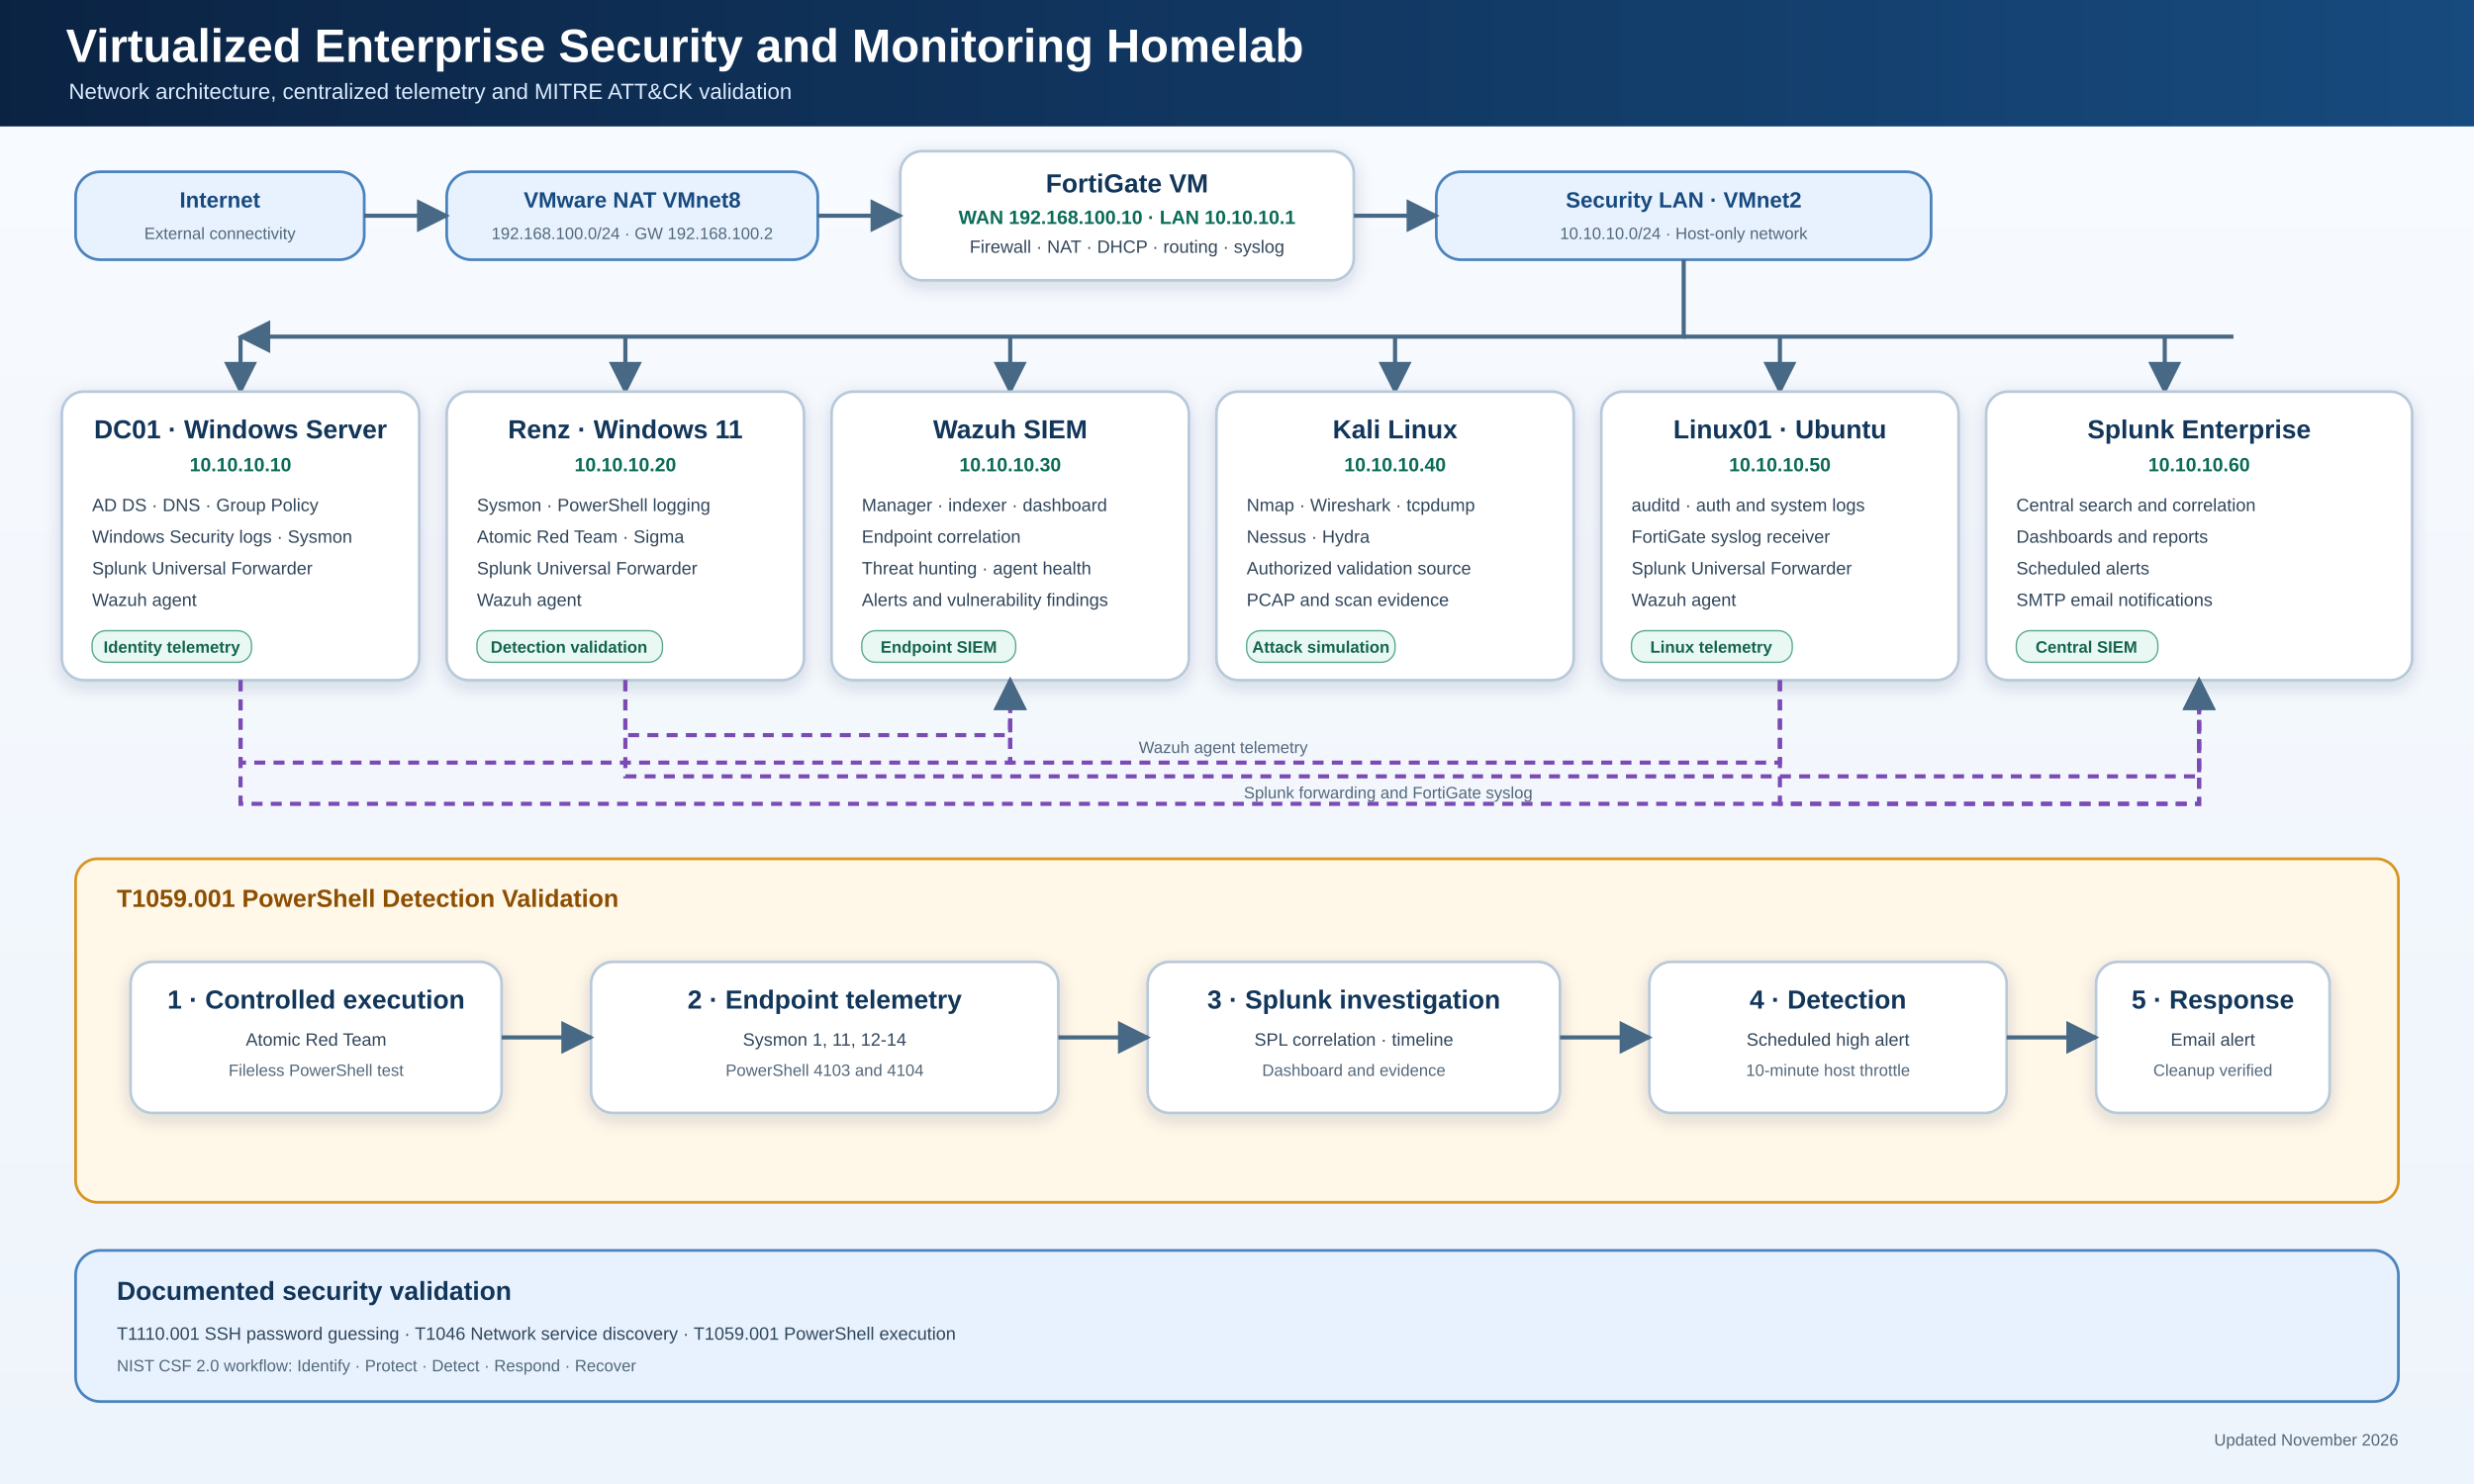
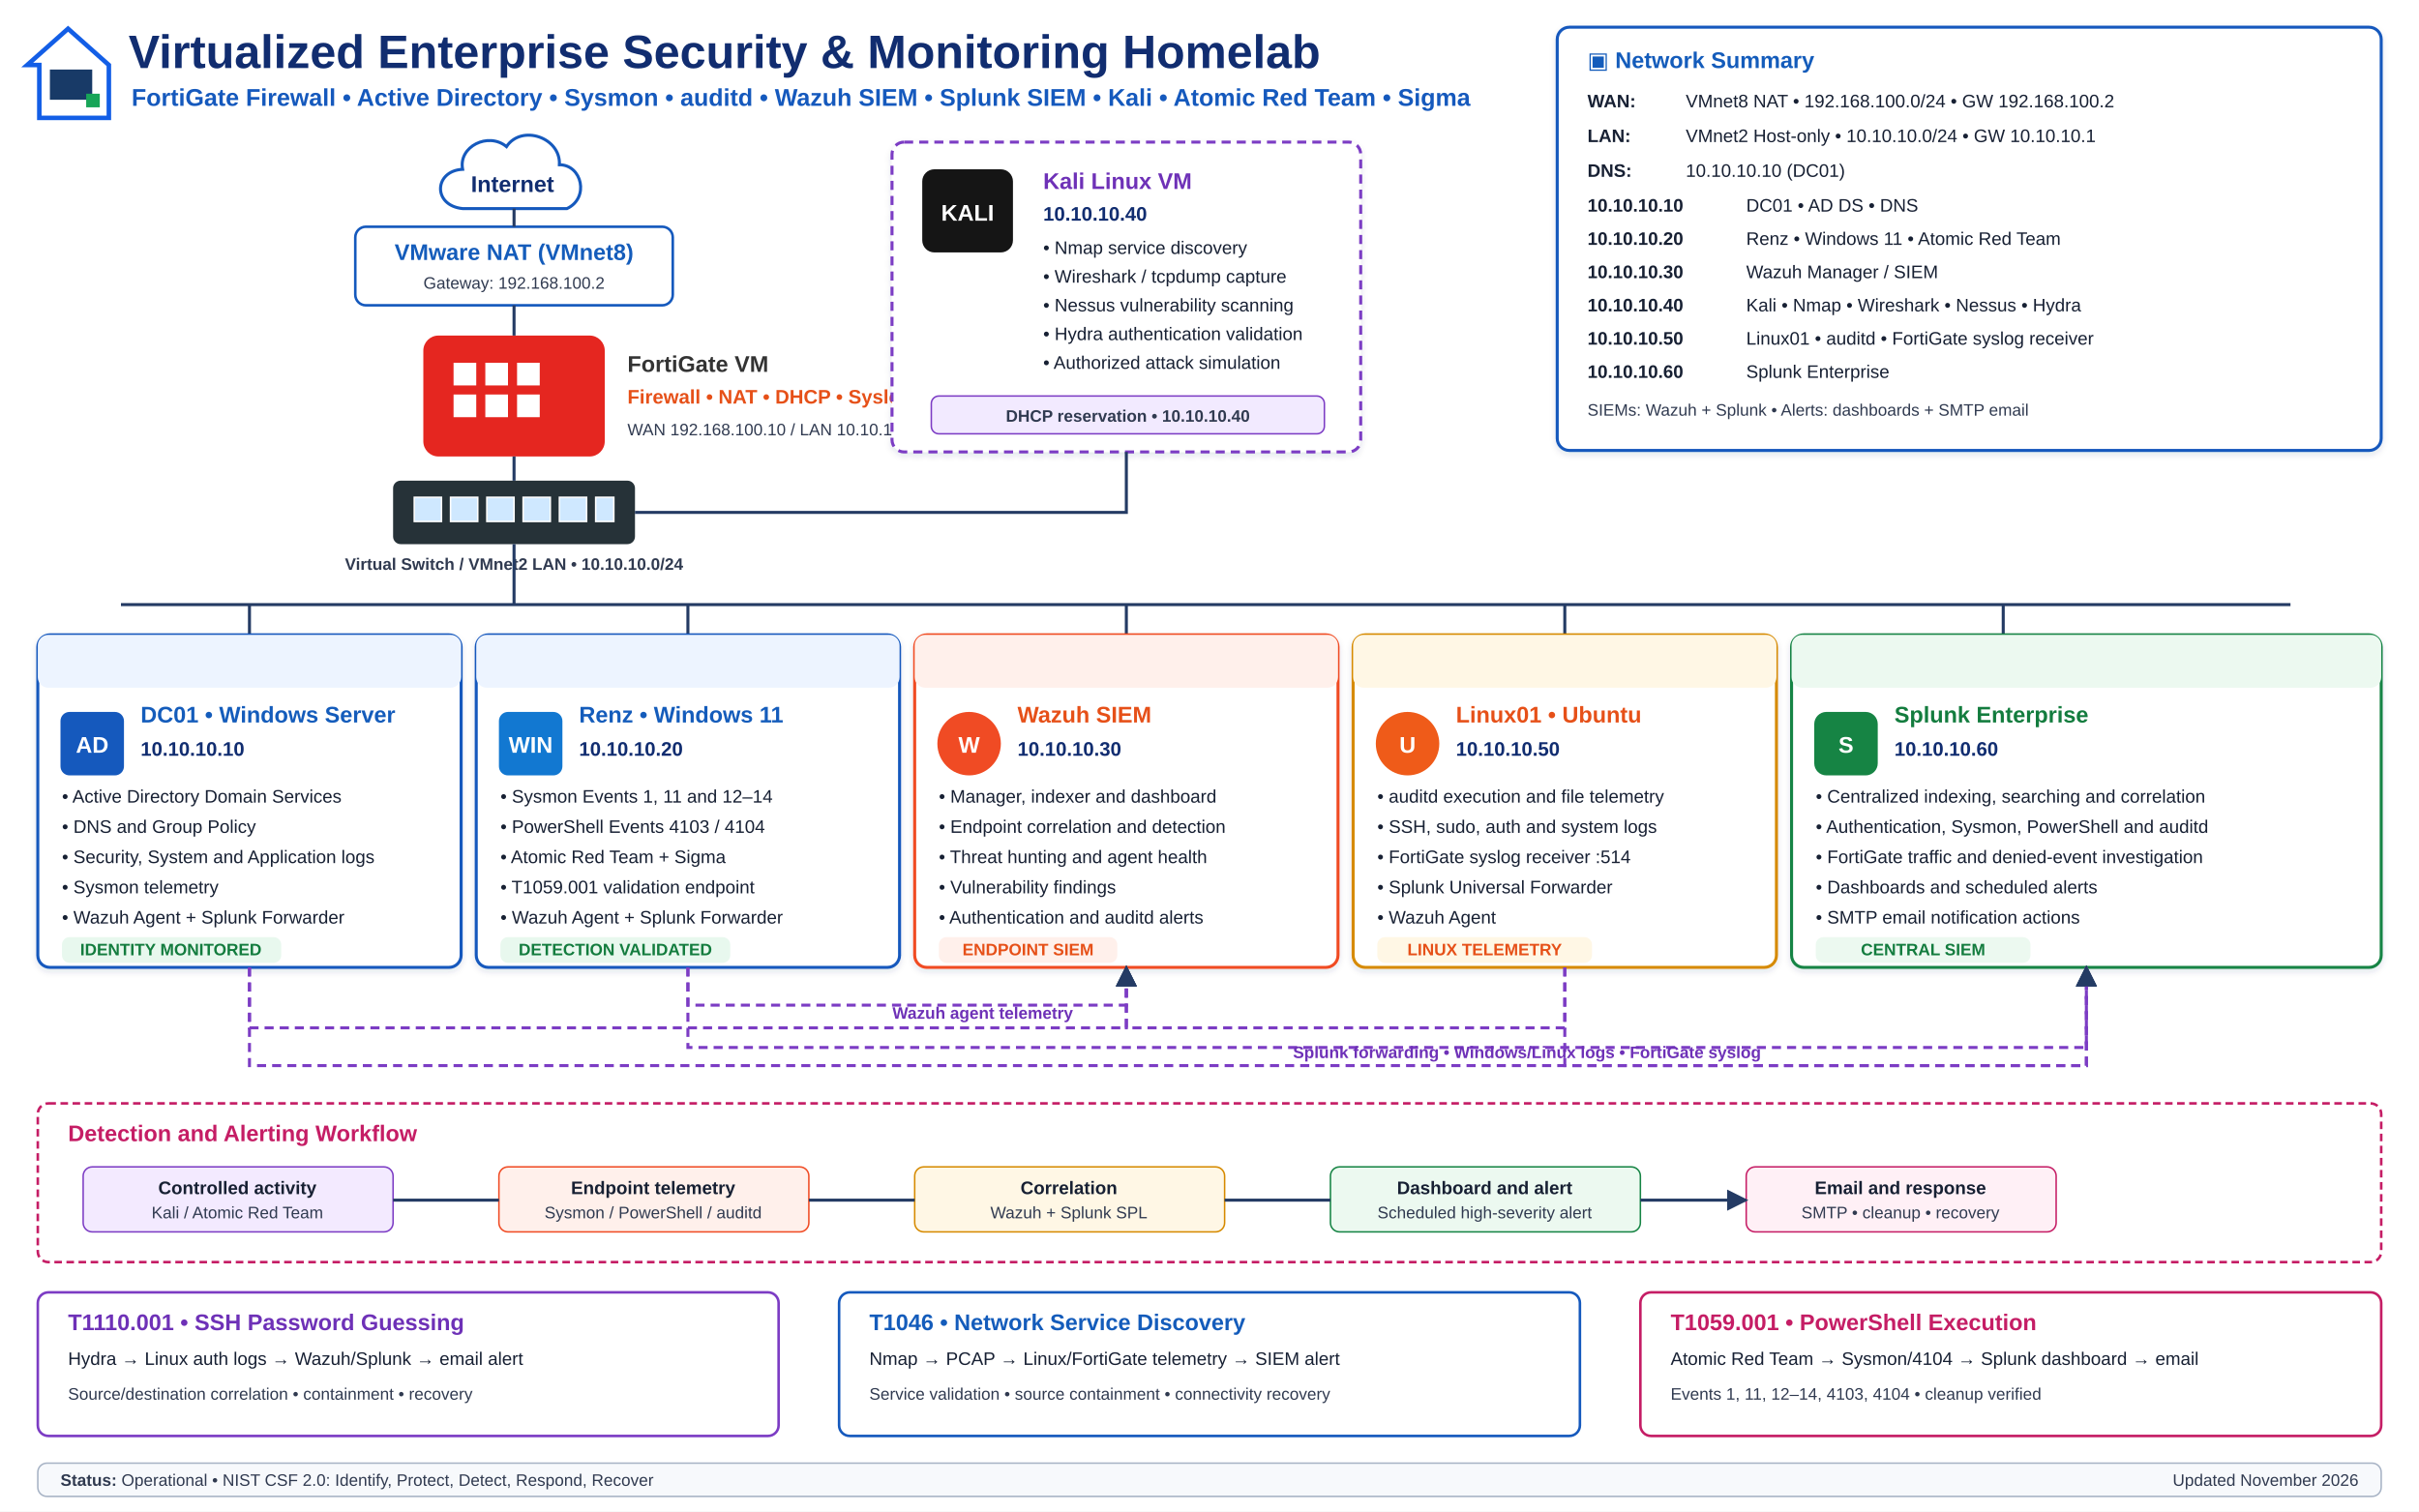
- <svg xmlns="http://www.w3.org/2000/svg" width="1800" height="1080" viewBox="0 0 1800 1080">
+ <svg xmlns="http://www.w3.org/2000/svg" width="1600" height="1000" viewBox="0 0 1600 1000">
  <defs>
-     <linearGradient id="bg" x1="0" y1="0" x2="0" y2="1">
-       <stop offset="0" stop-color="#f8fbff" />
-       <stop offset="1" stop-color="#eef4fb" />
-     </linearGradient>
-     <linearGradient id="head" x1="0" y1="0" x2="1" y2="0">
-       <stop offset="0" stop-color="#0b2343" />
-       <stop offset="1" stop-color="#174a7e" />
-     </linearGradient>
-     <filter id="shadow" x="-20%" y="-20%" width="140%" height="140%">
-       <feDropShadow dx="0" dy="4" stdDeviation="6" flood-color="#17324d" flood-opacity=".16" />
+     <marker id="arrow" viewBox="0 0 10 10" refX="9" refY="5" markerWidth="7" markerHeight="7" orient="auto">
+       <path d="M0 0L10 5L0 10Z" fill="#243b64" />
+     </marker>
+     <filter id="soft" x="-10%" y="-10%" width="120%" height="120%">
+       <feDropShadow dx="0" dy="2" stdDeviation="2" flood-color="#1e3a5f" flood-opacity=".12" />
    </filter>
-     <marker id="arrow" viewBox="0 0 10 10" refX="9" refY="5" markerWidth="8" markerHeight="8" orient="auto">
-       <path d="M0 0L10 5L0 10Z" fill="#476985" />
-     </marker>
    <style>
-       .title{font:700 34px Arial,sans-serif;fill:#fff}.sub{font:400 16px Arial,sans-serif;fill:#dbeafe}
-       .box{fill:#fff;stroke:#b8c9da;stroke-width:2;rx:16;filter:url(#shadow)}
-       .nodeTitle{font:700 19px Arial,sans-serif;fill:#12365a}.ip{font:700 14px Arial,sans-serif;fill:#0b6b57}
-       .body{font:400 13px Arial,sans-serif;fill:#31465a}.small{font:400 12px Arial,sans-serif;fill:#526779}
-       .net{fill:#e8f2ff;stroke:#4b83bd;stroke-width:2;rx:18}.netText{font:700 16px Arial,sans-serif;fill:#174a7e}
-       .link{fill:none;stroke:#476985;stroke-width:3;marker-end:url(#arrow)}.tele{fill:none;stroke:#7b4ab5;stroke-width:3;stroke-dasharray:8 6;marker-end:url(#arrow)}
-       .flow{fill:#fff7e8;stroke:#d89520;stroke-width:2;rx:16}.flowTitle{font:700 18px Arial,sans-serif;fill:#8c4e00}
-       .tag{fill:#e9f8f3;stroke:#59a88f;stroke-width:1;rx:10}.tagText{font:700 12px Arial,sans-serif;fill:#14644f}
+       .title{font:700 31px Arial,sans-serif;fill:#112d70}.subtitle{font:700 16px Arial,sans-serif;fill:#1559bd}
+       .h{font:700 15px Arial,sans-serif}.ip{font:700 13px Arial,sans-serif}.t{font:400 12px Arial,sans-serif;fill:#172033}.s{font:400 11px Arial,sans-serif;fill:#303a50}
+       .card{fill:#fff;stroke-width:2;rx:8;filter:url(#soft)}.section{fill:#fff;stroke-width:1.7;rx:7}
+       .line{fill:none;stroke:#243b64;stroke-width:2}.arrow{fill:none;stroke:#243b64;stroke-width:2;marker-end:url(#arrow)}
+       .dash{fill:none;stroke:#7c3cc4;stroke-width:2;stroke-dasharray:6 4;marker-end:url(#arrow)}
+       .green{fill:#137c3e}.blue{fill:#145cbb}.purple{fill:#6e31b7}.orange{fill:#e65018}.pink{fill:#c51d65}.navy{fill:#112d70}
+       .badge{rx:5}.white{fill:#fff}.bold{font-weight:700}
    </style>
  </defs>
-   <rect width="1800" height="1080" fill="url(#bg)" />
-   <rect width="1800" height="92" fill="url(#head)" />
-   <text x="48" y="45" class="title">Virtualized Enterprise Security and Monitoring Homelab</text>
-   <text x="50" y="72" class="sub">Network architecture, centralized telemetry and MITRE ATT&amp;CK validation</text>
-   <rect x="55" y="125" width="210" height="64" class="net" />
-   <text x="160" y="151" text-anchor="middle" class="netText">Internet</text>
-   <text x="160" y="174" text-anchor="middle" class="small">External connectivity</text>
-   <rect x="325" y="125" width="270" height="64" class="net" />
-   <text x="460" y="151" text-anchor="middle" class="netText">VMware NAT VMnet8</text>
-   <text x="460" y="174" text-anchor="middle" class="small">192.168.100.0/24 · GW 192.168.100.2</text>
-   <rect x="655" y="110" width="330" height="94" class="box" />
-   <text x="820" y="140" text-anchor="middle" class="nodeTitle">FortiGate VM</text>
-   <text x="820" y="163" text-anchor="middle" class="ip">WAN 192.168.100.10 · LAN 10.10.10.1</text>
-   <text x="820" y="184" text-anchor="middle" class="body">Firewall · NAT · DHCP · routing · syslog</text>
-   <rect x="1045" y="125" width="360" height="64" class="net" />
-   <text x="1225" y="151" text-anchor="middle" class="netText">Security LAN · VMnet2</text>
-   <text x="1225" y="174" text-anchor="middle" class="small">10.10.10.0/24 · Host-only network</text>
-   <path d="M265 157H325" class="link" />
-   <path d="M595 157H655" class="link" />
-   <path d="M985 157H1045" class="link" />
-   <path d="M1225 189V245H175" class="link" />
-   <path d="M1225 245H1625" stroke="#476985" stroke-width="3" fill="none" />
-   <path d="M175 245V285" class="link" />
-   <path d="M455 245V285" class="link" />
-   <path d="M735 245V285" class="link" />
-   <path d="M1015 245V285" class="link" />
-   <path d="M1295 245V285" class="link" />
-   <path d="M1575 245V285" class="link" />
-   <g transform="translate(45 285)">
-     <rect width="260" height="210" class="box" />
-     <text x="130" y="34" text-anchor="middle" class="nodeTitle">DC01 · Windows Server</text>
-     <text x="130" y="58" text-anchor="middle" class="ip">10.10.10.10</text>
-     <text x="22" y="87" class="body">AD DS · DNS · Group Policy</text>
-     <text x="22" y="110" class="body">Windows Security logs · Sysmon</text>
-     <text x="22" y="133" class="body">Splunk Universal Forwarder</text>
-     <text x="22" y="156" class="body">Wazuh agent</text>
-     <rect x="22" y="174" width="116" height="23" class="tag" />
-     <text x="80" y="190" text-anchor="middle" class="tagText">Identity telemetry</text>
-   </g>
-   <g transform="translate(325 285)">
-     <rect width="260" height="210" class="box" />
-     <text x="130" y="34" text-anchor="middle" class="nodeTitle">Renz · Windows 11</text>
-     <text x="130" y="58" text-anchor="middle" class="ip">10.10.10.20</text>
-     <text x="22" y="87" class="body">Sysmon · PowerShell logging</text>
-     <text x="22" y="110" class="body">Atomic Red Team · Sigma</text>
-     <text x="22" y="133" class="body">Splunk Universal Forwarder</text>
-     <text x="22" y="156" class="body">Wazuh agent</text>
-     <rect x="22" y="174" width="135" height="23" class="tag" />
-     <text x="89" y="190" text-anchor="middle" class="tagText">Detection validation</text>
-   </g>
-   <g transform="translate(605 285)">
-     <rect width="260" height="210" class="box" />
-     <text x="130" y="34" text-anchor="middle" class="nodeTitle">Wazuh SIEM</text>
-     <text x="130" y="58" text-anchor="middle" class="ip">10.10.10.30</text>
-     <text x="22" y="87" class="body">Manager · indexer · dashboard</text>
-     <text x="22" y="110" class="body">Endpoint correlation</text>
-     <text x="22" y="133" class="body">Threat hunting · agent health</text>
-     <text x="22" y="156" class="body">Alerts and vulnerability findings</text>
-     <rect x="22" y="174" width="112" height="23" class="tag" />
-     <text x="78" y="190" text-anchor="middle" class="tagText">Endpoint SIEM</text>
-   </g>
-   <g transform="translate(885 285)">
-     <rect width="260" height="210" class="box" />
-     <text x="130" y="34" text-anchor="middle" class="nodeTitle">Kali Linux</text>
-     <text x="130" y="58" text-anchor="middle" class="ip">10.10.10.40</text>
-     <text x="22" y="87" class="body">Nmap · Wireshark · tcpdump</text>
-     <text x="22" y="110" class="body">Nessus · Hydra</text>
-     <text x="22" y="133" class="body">Authorized validation source</text>
-     <text x="22" y="156" class="body">PCAP and scan evidence</text>
-     <rect x="22" y="174" width="108" height="23" class="tag" />
-     <text x="76" y="190" text-anchor="middle" class="tagText">Attack simulation</text>
-   </g>
-   <g transform="translate(1165 285)">
-     <rect width="260" height="210" class="box" />
-     <text x="130" y="34" text-anchor="middle" class="nodeTitle">Linux01 · Ubuntu</text>
-     <text x="130" y="58" text-anchor="middle" class="ip">10.10.10.50</text>
-     <text x="22" y="87" class="body">auditd · auth and system logs</text>
-     <text x="22" y="110" class="body">FortiGate syslog receiver</text>
-     <text x="22" y="133" class="body">Splunk Universal Forwarder</text>
-     <text x="22" y="156" class="body">Wazuh agent</text>
-     <rect x="22" y="174" width="117" height="23" class="tag" />
-     <text x="80" y="190" text-anchor="middle" class="tagText">Linux telemetry</text>
-   </g>
-   <g transform="translate(1445 285)">
-     <rect width="310" height="210" class="box" />
-     <text x="155" y="34" text-anchor="middle" class="nodeTitle">Splunk Enterprise</text>
-     <text x="155" y="58" text-anchor="middle" class="ip">10.10.10.60</text>
-     <text x="22" y="87" class="body">Central search and correlation</text>
-     <text x="22" y="110" class="body">Dashboards and reports</text>
-     <text x="22" y="133" class="body">Scheduled alerts</text>
-     <text x="22" y="156" class="body">SMTP email notifications</text>
-     <rect x="22" y="174" width="103" height="23" class="tag" />
-     <text x="73" y="190" text-anchor="middle" class="tagText">Central SIEM</text>
-   </g>
-   <path d="M175 495V555H735V495" class="tele" />
-   <path d="M455 495V535H735V495" class="tele" />
-   <path d="M1295 495V555H735V495" class="tele" />
-   <path d="M175 495V585H1600V495" class="tele" />
-   <path d="M455 495V565H1600V495" class="tele" />
-   <path d="M1295 495V585H1600V495" class="tele" />
-   <text x="890" y="548" text-anchor="middle" class="small">Wazuh agent telemetry</text>
-   <text x="1010" y="581" text-anchor="middle" class="small">Splunk forwarding and FortiGate syslog</text>
-   <rect x="55" y="625" width="1690" height="250" class="flow" />
-   <text x="85" y="660" class="flowTitle">T1059.001 PowerShell Detection Validation</text>
-   <g transform="translate(95 700)">
-     <rect width="270" height="110" class="box" />
-     <text x="135" y="34" text-anchor="middle" class="nodeTitle">1 · Controlled execution</text>
-     <text x="135" y="61" text-anchor="middle" class="body">Atomic Red Team</text>
-     <text x="135" y="83" text-anchor="middle" class="small">Fileless PowerShell test</text>
-   </g>
-   <g transform="translate(430 700)">
-     <rect width="340" height="110" class="box" />
-     <text x="170" y="34" text-anchor="middle" class="nodeTitle">2 · Endpoint telemetry</text>
-     <text x="170" y="61" text-anchor="middle" class="body">Sysmon 1, 11, 12-14</text>
-     <text x="170" y="83" text-anchor="middle" class="small">PowerShell 4103 and 4104</text>
-   </g>
-   <g transform="translate(835 700)">
-     <rect width="300" height="110" class="box" />
-     <text x="150" y="34" text-anchor="middle" class="nodeTitle">3 · Splunk investigation</text>
-     <text x="150" y="61" text-anchor="middle" class="body">SPL correlation · timeline</text>
-     <text x="150" y="83" text-anchor="middle" class="small">Dashboard and evidence</text>
-   </g>
-   <g transform="translate(1200 700)">
-     <rect width="260" height="110" class="box" />
-     <text x="130" y="34" text-anchor="middle" class="nodeTitle">4 · Detection</text>
-     <text x="130" y="61" text-anchor="middle" class="body">Scheduled high alert</text>
-     <text x="130" y="83" text-anchor="middle" class="small">10-minute host throttle</text>
-   </g>
-   <g transform="translate(1525 700)">
-     <rect width="170" height="110" class="box" />
-     <text x="85" y="34" text-anchor="middle" class="nodeTitle">5 · Response</text>
-     <text x="85" y="61" text-anchor="middle" class="body">Email alert</text>
-     <text x="85" y="83" text-anchor="middle" class="small">Cleanup verified</text>
-   </g>
-   <path d="M365 755H430" class="link" />
-   <path d="M770 755H835" class="link" />
-   <path d="M1135 755H1200" class="link" />
-   <path d="M1460 755H1525" class="link" />
-   <rect x="55" y="910" width="1690" height="110" class="net" />
-   <text x="85" y="946" class="nodeTitle">Documented security validation</text>
-   <text x="85" y="975" class="body">T1110.001 SSH password guessing · T1046 Network service discovery · T1059.001 PowerShell execution</text>
-   <text x="85" y="998" class="small">NIST CSF 2.0 workflow: Identify · Protect · Detect · Respond · Recover</text>
-   <text x="1745" y="1052" text-anchor="end" class="small">Updated November 2026</text>
+   <rect width="1600" height="1000" fill="#fff" />
+   <g transform="translate(18 15)">
+     <path d="M0 28L27 4l27 24v35H8V28Z" fill="none" stroke="#135ee6" stroke-width="3" />
+     <rect x="15" y="31" width="28" height="20" fill="#183a67" />
+     <rect x="39" y="47" width="9" height="9" fill="#18a558" />
+   </g>
+   <text x="85" y="45" class="title">Virtualized Enterprise Security &amp; Monitoring Homelab</text>
+   <text x="87" y="70" class="subtitle">FortiGate Firewall • Active Directory • Sysmon • auditd • Wazuh SIEM • Splunk SIEM • Kali • Atomic Red Team • Sigma</text>
+   <g transform="translate(260 88)">
+     <path d="M46 24c-3-15 17-25 29-15 10-15 36-6 35 12 15 0 20 22 5 29H46c-20-2-19-25 0-26Z" fill="#fff" stroke="#1559bd" stroke-width="2" />
+     <text x="79" y="39" text-anchor="middle" class="h navy">Internet</text>
+   </g>
+   <rect x="235" y="150" width="210" height="52" class="section" stroke="#1559bd" />
+   <text x="340" y="172" text-anchor="middle" class="h blue">VMware NAT (VMnet8)</text>
+   <text x="340" y="191" text-anchor="middle" class="s">Gateway: 192.168.100.2</text>
+   <path d="M340 138V150" class="line" />
+   <rect x="280" y="222" width="120" height="80" rx="10" fill="#e52620" />
+   <g fill="#fff">
+     <rect x="300" y="240" width="15" height="15" />
+     <rect x="321" y="240" width="15" height="15" />
+     <rect x="342" y="240" width="15" height="15" />
+     <rect x="300" y="261" width="15" height="15" />
+     <rect x="321" y="261" width="15" height="15" />
+     <rect x="342" y="261" width="15" height="15" />
+   </g>
+   <text x="415" y="246" class="h" fill="#333">FortiGate VM</text>
+   <text x="415" y="267" class="ip orange">Firewall • NAT • DHCP • Syslog</text>
+   <text x="415" y="288" class="s">WAN 192.168.100.10 / LAN 10.10.10.1</text>
+   <path d="M340 202V222" class="line" />
+   <g transform="translate(260 318)">
+     <rect width="160" height="42" rx="5" fill="#263238" />
+     <g fill="#cfe8ff" stroke="#fff">
+       <rect x="14" y="11" width="18" height="16" />
+       <rect x="38" y="11" width="18" height="16" />
+       <rect x="62" y="11" width="18" height="16" />
+       <rect x="86" y="11" width="18" height="16" />
+       <rect x="110" y="11" width="18" height="16" />
+       <rect x="134" y="11" width="12" height="16" />
+     </g>
+   </g>
+   <text x="340" y="377" text-anchor="middle" class="s bold">Virtual Switch / VMnet2 LAN • 10.10.10.0/24</text>
+   <path d="M340 302V318" class="line" />
+   <rect x="590" y="94" width="310" height="205" class="card" stroke="#7c3cc4" stroke-dasharray="6 4" />
+   <rect x="610" y="112" width="60" height="55" rx="8" fill="#151515" />
+   <text x="640" y="146" text-anchor="middle" class="h white">KALI</text>
+   <text x="690" y="125" class="h purple">Kali Linux VM</text>
+   <text x="690" y="146" class="ip navy">10.10.10.40</text>
+   <text x="690" y="168" class="t">• Nmap service discovery</text>
+   <text x="690" y="187" class="t">• Wireshark / tcpdump capture</text>
+   <text x="690" y="206" class="t">• Nessus vulnerability scanning</text>
+   <text x="690" y="225" class="t">• Hydra authentication validation</text>
+   <text x="690" y="244" class="t">• Authorized attack simulation</text>
+   <rect x="616" y="262" width="260" height="25" class="badge" fill="#f2eaff" stroke="#7c3cc4" />
+   <text x="746" y="279" text-anchor="middle" class="s bold">DHCP reservation • 10.10.10.40</text>
+   <path d="M420 339H745V299" class="line" />
+   <rect x="1030" y="18" width="545" height="280" class="card" stroke="#1559bd" />
+   <text x="1050" y="45" class="h blue">▣  Network Summary</text>
+   <text x="1050" y="71" class="t bold">WAN:</text>
+   <text x="1115" y="71" class="t">VMnet8 NAT • 192.168.100.0/24 • GW 192.168.100.2</text>
+   <text x="1050" y="94" class="t bold">LAN:</text>
+   <text x="1115" y="94" class="t">VMnet2 Host-only • 10.10.10.0/24 • GW 10.10.10.1</text>
+   <text x="1050" y="117" class="t bold">DNS:</text>
+   <text x="1115" y="117" class="t">10.10.10.10 (DC01)</text>
+   <text x="1050" y="140" class="t bold">10.10.10.10</text>
+   <text x="1155" y="140" class="t">DC01 • AD DS • DNS</text>
+   <text x="1050" y="162" class="t bold">10.10.10.20</text>
+   <text x="1155" y="162" class="t">Renz • Windows 11 • Atomic Red Team</text>
+   <text x="1050" y="184" class="t bold">10.10.10.30</text>
+   <text x="1155" y="184" class="t">Wazuh Manager / SIEM</text>
+   <text x="1050" y="206" class="t bold">10.10.10.40</text>
+   <text x="1155" y="206" class="t">Kali • Nmap • Wireshark • Nessus • Hydra</text>
+   <text x="1050" y="228" class="t bold">10.10.10.50</text>
+   <text x="1155" y="228" class="t">Linux01 • auditd • FortiGate syslog receiver</text>
+   <text x="1050" y="250" class="t bold">10.10.10.60</text>
+   <text x="1155" y="250" class="t">Splunk Enterprise</text>
+   <text x="1050" y="275" class="s">SIEMs: Wazuh + Splunk • Alerts: dashboards + SMTP email</text>
+   <path d="M80 400H1515" class="line" />
+   <path d="M340 360V400" class="line" />
+   <path d="M165 400V420M455 400V420M745 400V420M1035 400V420M1325 400V420" class="line" />
+   <g transform="translate(25 420)">
+     <rect width="280" height="220" class="card" stroke="#1559bd" />
+     <rect width="280" height="35" rx="7" fill="#edf4ff" />
+     <rect x="15" y="51" width="42" height="42" rx="6" fill="#1559bd" />
+     <text x="36" y="78" text-anchor="middle" class="h white">AD</text>
+     <text x="68" y="58" class="h blue">DC01 • Windows Server</text>
+     <text x="68" y="80" class="ip navy">10.10.10.10</text>
+     <text x="16" y="111" class="t">• Active Directory Domain Services</text>
+     <text x="16" y="131" class="t">• DNS and Group Policy</text>
+     <text x="16" y="151" class="t">• Security, System and Application logs</text>
+     <text x="16" y="171" class="t">• Sysmon telemetry</text>
+     <text x="16" y="191" class="t">• Wazuh Agent + Splunk Forwarder</text>
+     <rect x="16" y="200" width="145" height="17" class="badge" fill="#e8f8ee" />
+     <text x="88" y="212" text-anchor="middle" class="s bold green">IDENTITY MONITORED</text>
+   </g>
+   <g transform="translate(315 420)">
+     <rect width="280" height="220" class="card" stroke="#1559bd" />
+     <rect width="280" height="35" rx="7" fill="#edf4ff" />
+     <rect x="15" y="51" width="42" height="42" rx="6" fill="#1278d1" />
+     <text x="36" y="78" text-anchor="middle" class="h white">WIN</text>
+     <text x="68" y="58" class="h blue">Renz • Windows 11</text>
+     <text x="68" y="80" class="ip navy">10.10.10.20</text>
+     <text x="16" y="111" class="t">• Sysmon Events 1, 11 and 12–14</text>
+     <text x="16" y="131" class="t">• PowerShell Events 4103 / 4104</text>
+     <text x="16" y="151" class="t">• Atomic Red Team + Sigma</text>
+     <text x="16" y="171" class="t">• T1059.001 validation endpoint</text>
+     <text x="16" y="191" class="t">• Wazuh Agent + Splunk Forwarder</text>
+     <rect x="16" y="200" width="152" height="17" class="badge" fill="#e8f8ee" />
+     <text x="92" y="212" text-anchor="middle" class="s bold green">DETECTION VALIDATED</text>
+   </g>
+   <g transform="translate(605 420)">
+     <rect width="280" height="220" class="card" stroke="#f04b24" />
+     <rect width="280" height="35" rx="7" fill="#fff0eb" />
+     <rect x="15" y="51" width="42" height="42" rx="21" fill="#f04b24" />
+     <text x="36" y="78" text-anchor="middle" class="h white">W</text>
+     <text x="68" y="58" class="h orange">Wazuh SIEM</text>
+     <text x="68" y="80" class="ip navy">10.10.10.30</text>
+     <text x="16" y="111" class="t">• Manager, indexer and dashboard</text>
+     <text x="16" y="131" class="t">• Endpoint correlation and detection</text>
+     <text x="16" y="151" class="t">• Threat hunting and agent health</text>
+     <text x="16" y="171" class="t">• Vulnerability findings</text>
+     <text x="16" y="191" class="t">• Authentication and auditd alerts</text>
+     <rect x="16" y="200" width="118" height="17" class="badge" fill="#fff0eb" />
+     <text x="75" y="212" text-anchor="middle" class="s bold orange">ENDPOINT SIEM</text>
+   </g>
+   <g transform="translate(895 420)">
+     <rect width="280" height="220" class="card" stroke="#d68a00" />
+     <rect width="280" height="35" rx="7" fill="#fff7e5" />
+     <rect x="15" y="51" width="42" height="42" rx="21" fill="#ef5b19" />
+     <text x="36" y="78" text-anchor="middle" class="h white">U</text>
+     <text x="68" y="58" class="h orange">Linux01 • Ubuntu</text>
+     <text x="68" y="80" class="ip navy">10.10.10.50</text>
+     <text x="16" y="111" class="t">• auditd execution and file telemetry</text>
+     <text x="16" y="131" class="t">• SSH, sudo, auth and system logs</text>
+     <text x="16" y="151" class="t">• FortiGate syslog receiver :514</text>
+     <text x="16" y="171" class="t">• Splunk Universal Forwarder</text>
+     <text x="16" y="191" class="t">• Wazuh Agent</text>
+     <rect x="16" y="200" width="142" height="17" class="badge" fill="#fff7e5" />
+     <text x="87" y="212" text-anchor="middle" class="s bold orange">LINUX TELEMETRY</text>
+   </g>
+   <g transform="translate(1185 420)">
+     <rect width="390" height="220" class="card" stroke="#168444" />
+     <rect width="390" height="35" rx="7" fill="#ecf9f0" />
+     <rect x="15" y="51" width="42" height="42" rx="8" fill="#168444" />
+     <text x="36" y="78" text-anchor="middle" class="h white">S</text>
+     <text x="68" y="58" class="h green">Splunk Enterprise</text>
+     <text x="68" y="80" class="ip navy">10.10.10.60</text>
+     <text x="16" y="111" class="t">• Centralized indexing, searching and correlation</text>
+     <text x="16" y="131" class="t">• Authentication, Sysmon, PowerShell and auditd</text>
+     <text x="16" y="151" class="t">• FortiGate traffic and denied-event investigation</text>
+     <text x="16" y="171" class="t">• Dashboards and scheduled alerts</text>
+     <text x="16" y="191" class="t">• SMTP email notification actions</text>
+     <rect x="16" y="200" width="142" height="17" class="badge" fill="#ecf9f0" />
+     <text x="87" y="212" text-anchor="middle" class="s bold green">CENTRAL SIEM</text>
+   </g>
+   <path d="M165 640V680H745V640" class="dash" />
+   <path d="M455 640V665H745V640" class="dash" />
+   <path d="M1035 640V680H745V640" class="dash" />
+   <path d="M165 640V705H1380V640" class="dash" />
+   <path d="M455 640V693H1380V640" class="dash" />
+   <path d="M1035 640V705H1380V640" class="dash" />
+   <text x="650" y="674" text-anchor="middle" class="s bold purple">Wazuh agent telemetry</text>
+   <text x="1010" y="700" text-anchor="middle" class="s bold purple">Splunk forwarding • Windows/Linux logs • FortiGate syslog</text>
+   <rect x="25" y="730" width="1550" height="105" class="section" stroke="#c51d65" stroke-dasharray="5 3" />
+   <text x="45" y="755" class="h pink">Detection and Alerting Workflow</text>
+   <g transform="translate(55 772)">
+     <rect width="205" height="43" rx="6" fill="#f3eaff" stroke="#7c3cc4" />
+     <text x="102" y="18" text-anchor="middle" class="t bold">Controlled activity</text>
+     <text x="102" y="34" text-anchor="middle" class="s">Kali / Atomic Red Team</text>
+   </g>
+   <g transform="translate(330 772)">
+     <rect width="205" height="43" rx="6" fill="#fff0eb" stroke="#f04b24" />
+     <text x="102" y="18" text-anchor="middle" class="t bold">Endpoint telemetry</text>
+     <text x="102" y="34" text-anchor="middle" class="s">Sysmon / PowerShell / auditd</text>
+   </g>
+   <g transform="translate(605 772)">
+     <rect width="205" height="43" rx="6" fill="#fff7e5" stroke="#d68a00" />
+     <text x="102" y="18" text-anchor="middle" class="t bold">Correlation</text>
+     <text x="102" y="34" text-anchor="middle" class="s">Wazuh + Splunk SPL</text>
+   </g>
+   <g transform="translate(880 772)">
+     <rect width="205" height="43" rx="6" fill="#ecf9f0" stroke="#168444" />
+     <text x="102" y="18" text-anchor="middle" class="t bold">Dashboard and alert</text>
+     <text x="102" y="34" text-anchor="middle" class="s">Scheduled high-severity alert</text>
+   </g>
+   <g transform="translate(1155 772)">
+     <rect width="205" height="43" rx="6" fill="#fff0f6" stroke="#c51d65" />
+     <text x="102" y="18" text-anchor="middle" class="t bold">Email and response</text>
+     <text x="102" y="34" text-anchor="middle" class="s">SMTP • cleanup • recovery</text>
+   </g>
+   <path d="M260 794H330M535 794H605M810 794H880M1085 794H1155" class="arrow" />
+   <rect x="25" y="855" width="490" height="95" class="section" stroke="#7c3cc4" />
+   <text x="45" y="880" class="h purple">T1110.001 • SSH Password Guessing</text>
+   <text x="45" y="903" class="t">Hydra → Linux auth logs → Wazuh/Splunk → email alert</text>
+   <text x="45" y="926" class="s">Source/destination correlation • containment • recovery</text>
+   <rect x="555" y="855" width="490" height="95" class="section" stroke="#1559bd" />
+   <text x="575" y="880" class="h blue">T1046 • Network Service Discovery</text>
+   <text x="575" y="903" class="t">Nmap → PCAP → Linux/FortiGate telemetry → SIEM alert</text>
+   <text x="575" y="926" class="s">Service validation • source containment • connectivity recovery</text>
+   <rect x="1085" y="855" width="490" height="95" class="section" stroke="#c51d65" />
+   <text x="1105" y="880" class="h pink">T1059.001 • PowerShell Execution</text>
+   <text x="1105" y="903" class="t">Atomic Red Team → Sysmon/4104 → Splunk dashboard → email</text>
+   <text x="1105" y="926" class="s">Events 1, 11, 12–14, 4103, 4104 • cleanup verified</text>
+   <rect x="25" y="968" width="1550" height="22" rx="6" fill="#f7f9fc" stroke="#a7b3c5" />
+   <text x="40" y="983" class="s">
+     <tspan class="bold">Status:</tspan> Operational • NIST CSF 2.0: Identify, Protect, Detect, Respond, Recover</text>
+   <text x="1560" y="983" text-anchor="end" class="s">Updated November 2026</text>
</svg>
